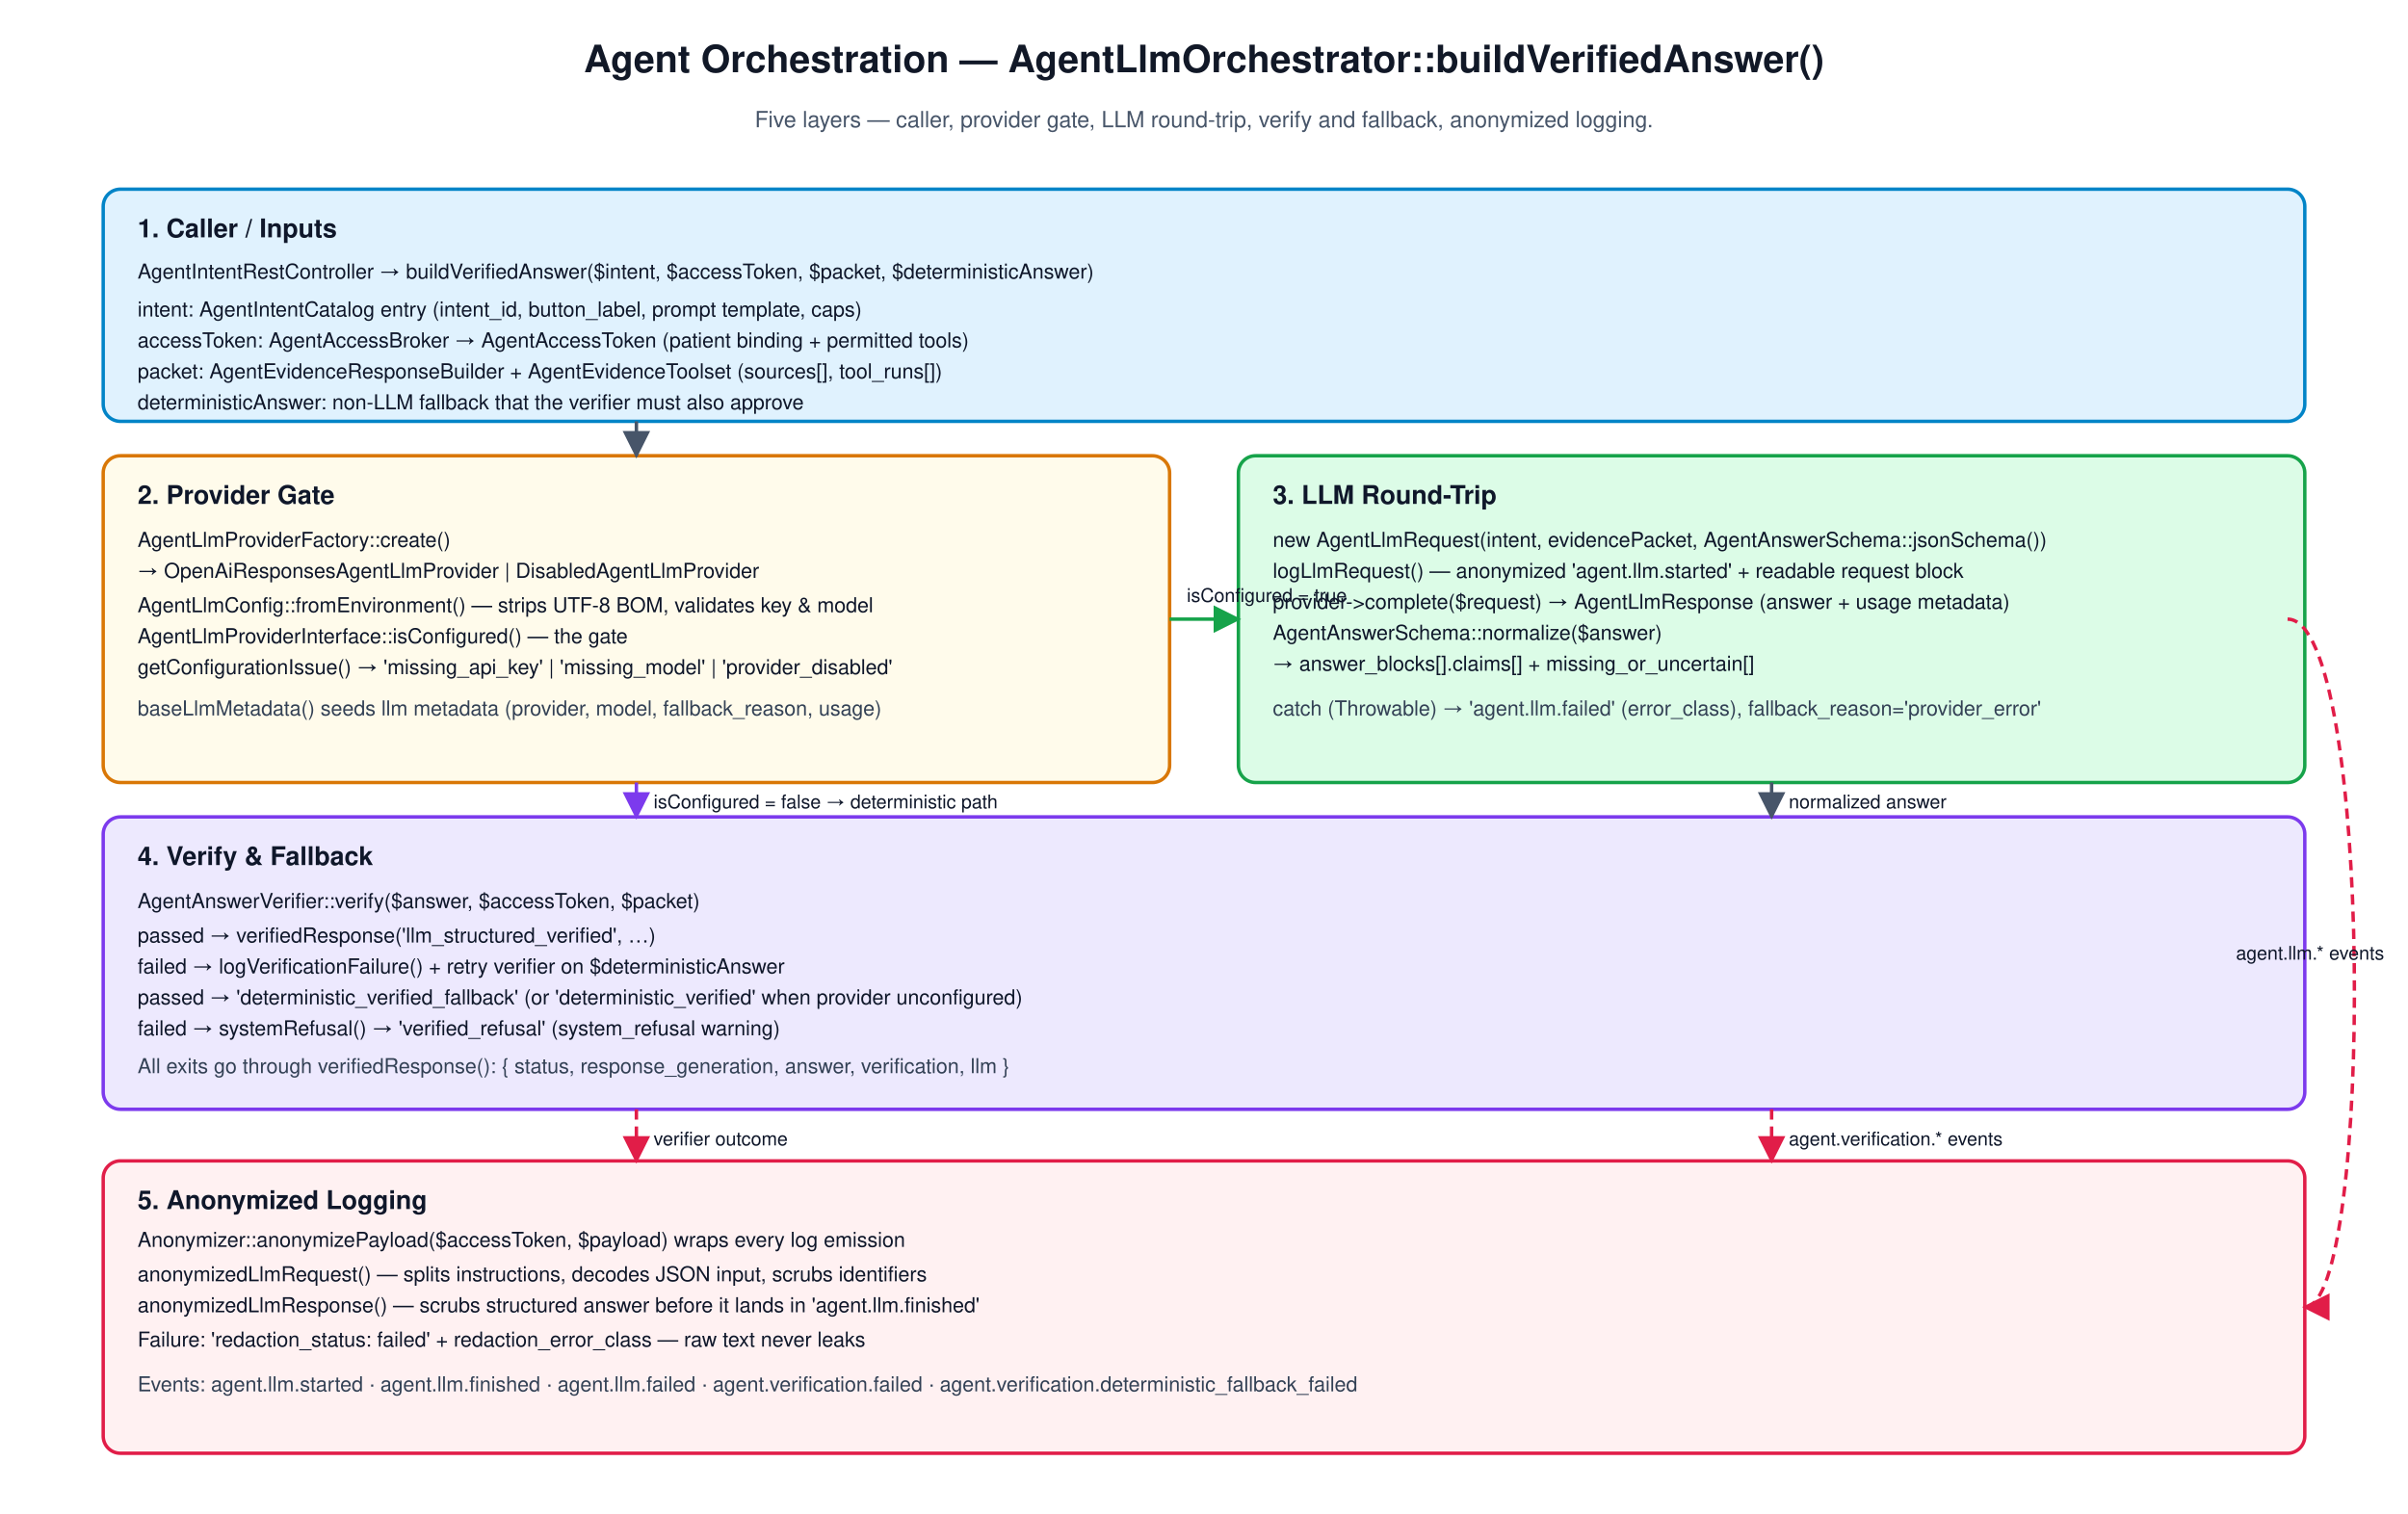
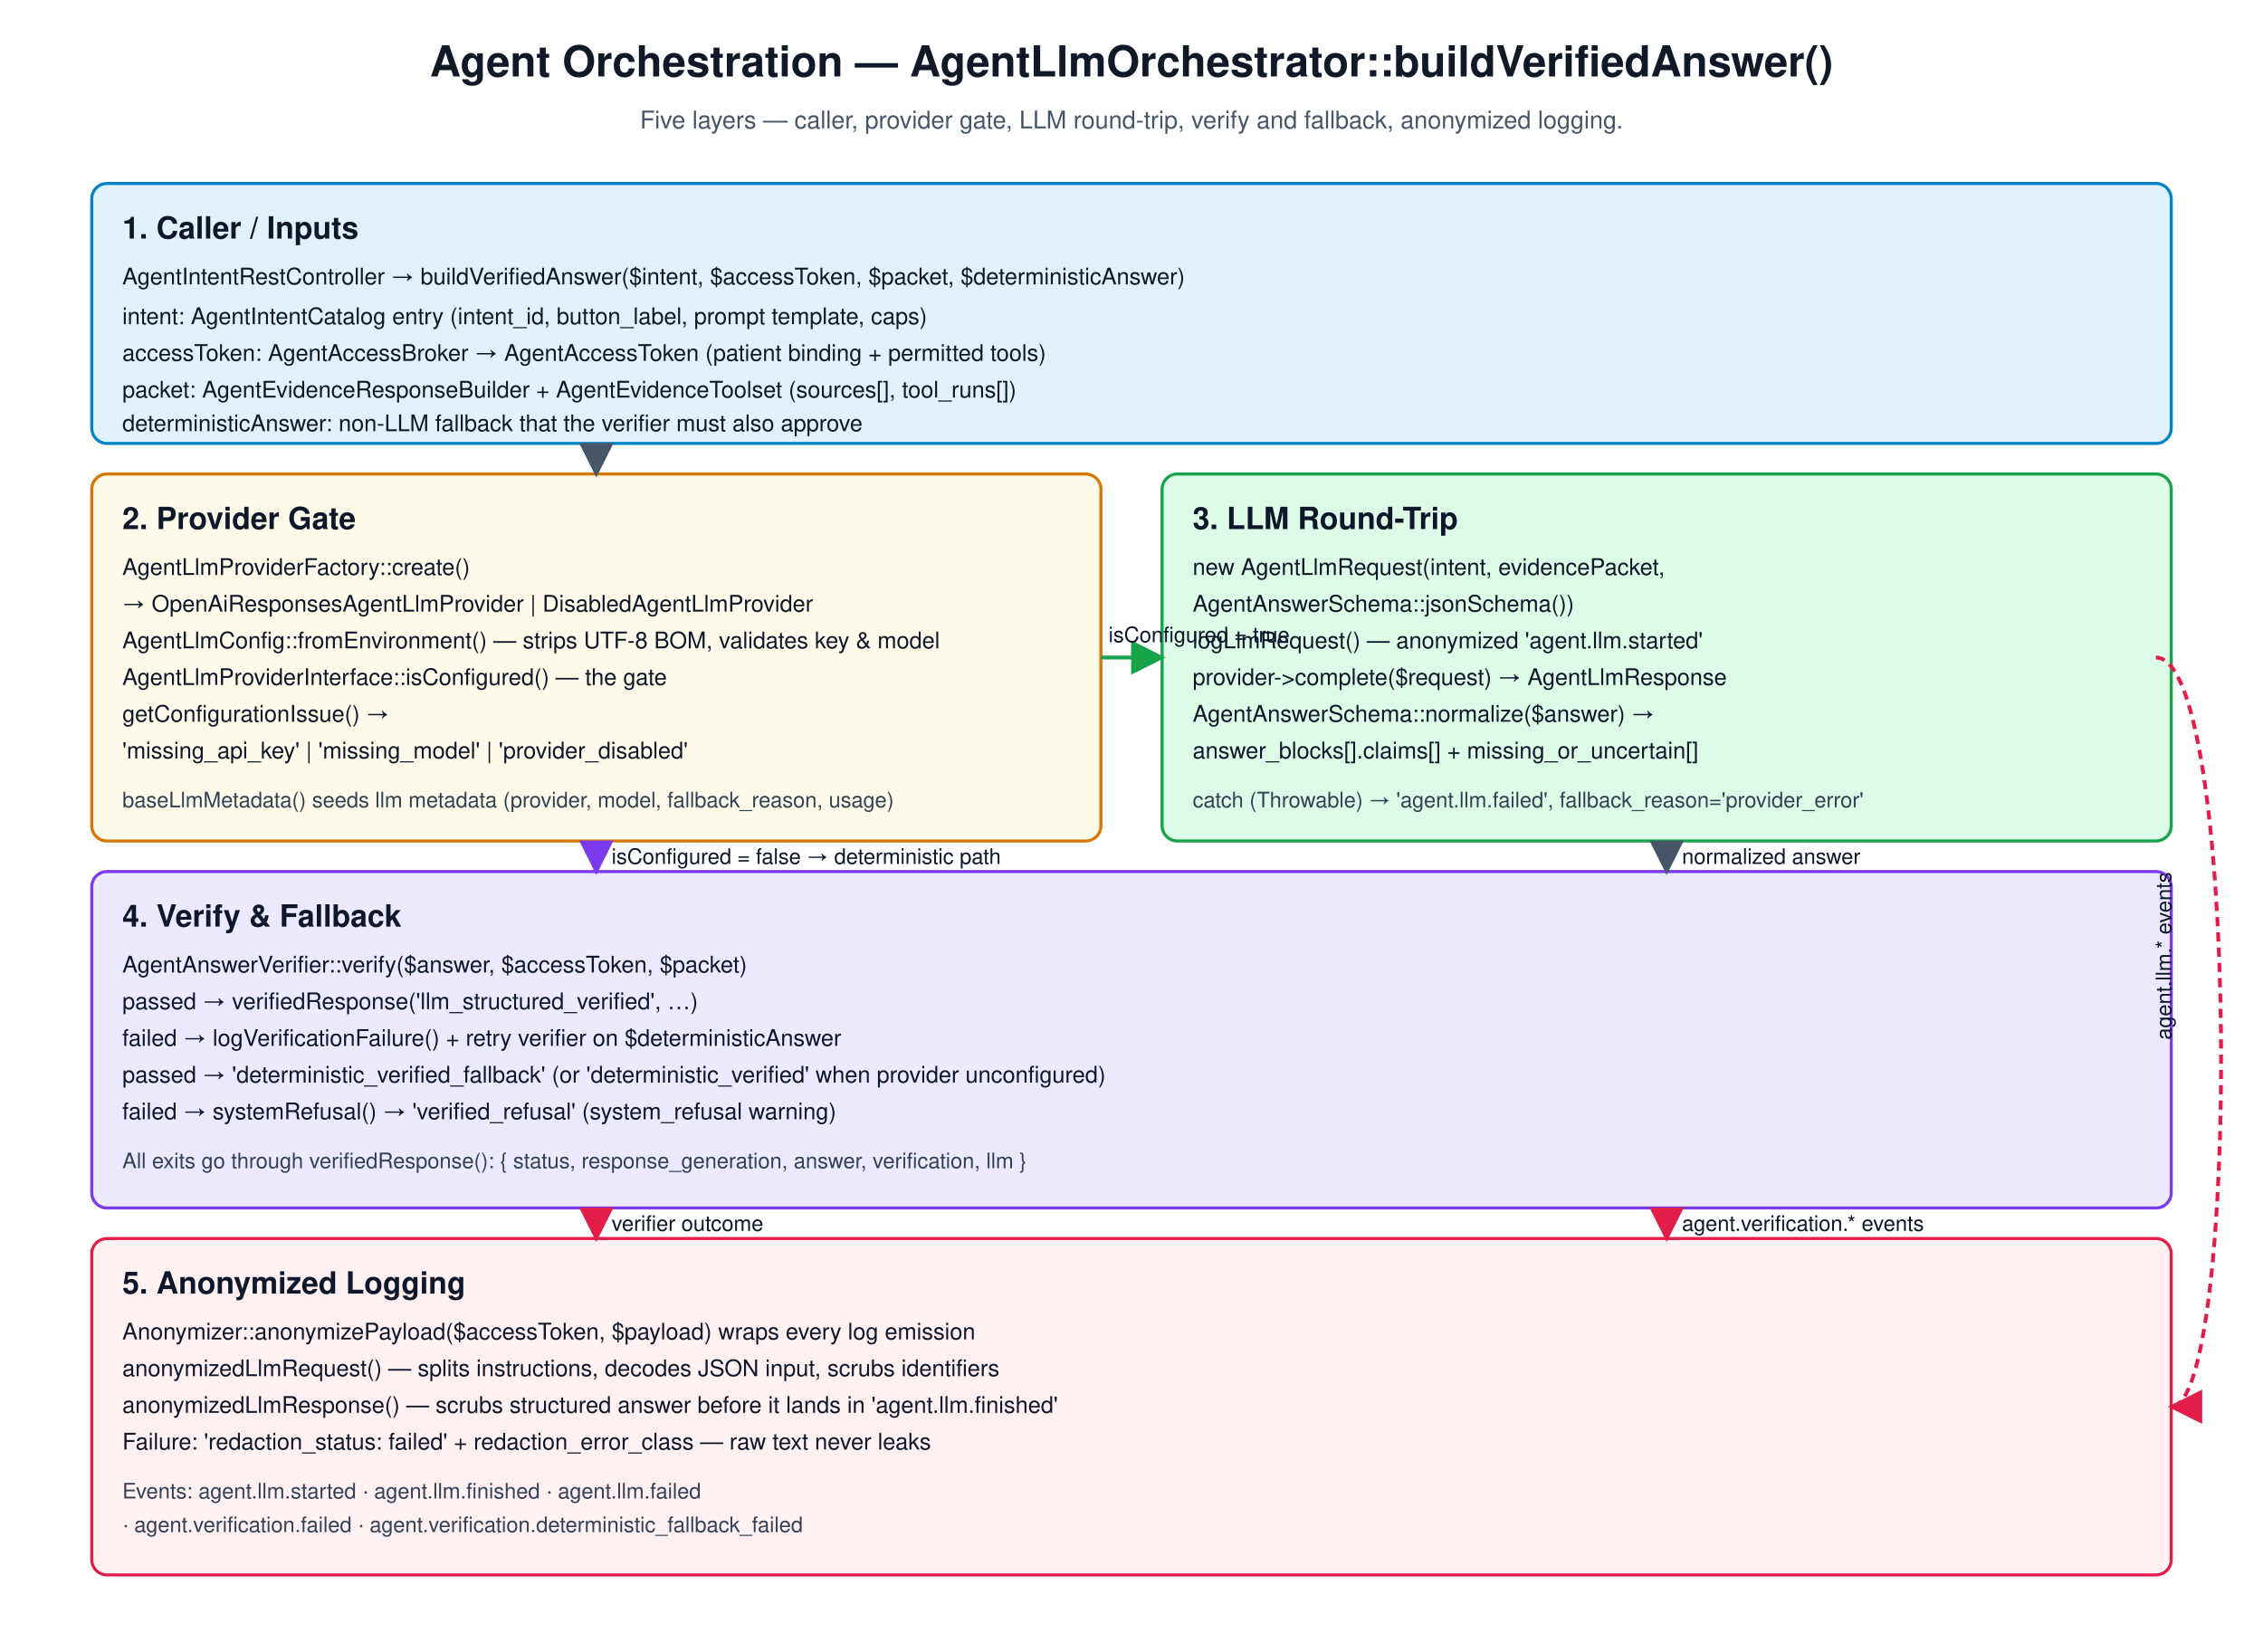
- <svg xmlns="http://www.w3.org/2000/svg" viewBox="0 0 1400 880" font-family="Helvetica, Arial, sans-serif">
+ <svg xmlns="http://www.w3.org/2000/svg" viewBox="0 0 1480 1080" font-family="Helvetica, Arial, sans-serif">
  <defs>
-     <marker id="arrow" viewBox="0 0 10 10" refX="9" refY="5" markerWidth="8" markerHeight="8" orient="auto-start-reverse">
+     <marker id="arrow" viewBox="0 0 10 10" refX="9" refY="5" markerWidth="9" markerHeight="9" orient="auto-start-reverse">
      <path d="M 0 0 L 10 5 L 0 10 z" fill="#475569" />
    </marker>
-     <marker id="arrow-green" viewBox="0 0 10 10" refX="9" refY="5" markerWidth="8" markerHeight="8" orient="auto-start-reverse">
+     <marker id="arrow-green" viewBox="0 0 10 10" refX="9" refY="5" markerWidth="9" markerHeight="9" orient="auto-start-reverse">
      <path d="M 0 0 L 10 5 L 0 10 z" fill="#16a34a" />
    </marker>
-     <marker id="arrow-purple" viewBox="0 0 10 10" refX="9" refY="5" markerWidth="8" markerHeight="8" orient="auto-start-reverse">
+     <marker id="arrow-purple" viewBox="0 0 10 10" refX="9" refY="5" markerWidth="9" markerHeight="9" orient="auto-start-reverse">
      <path d="M 0 0 L 10 5 L 0 10 z" fill="#7c3aed" />
    </marker>
-     <marker id="arrow-red" viewBox="0 0 10 10" refX="9" refY="5" markerWidth="8" markerHeight="8" orient="auto-start-reverse">
+     <marker id="arrow-red" viewBox="0 0 10 10" refX="9" refY="5" markerWidth="9" markerHeight="9" orient="auto-start-reverse">
      <path d="M 0 0 L 10 5 L 0 10 z" fill="#e11d48" />
    </marker>
  </defs>
-   <text x="700" y="42" text-anchor="middle" font-size="22" font-weight="bold" fill="#111827">
+   <text x="740" y="50" text-anchor="middle" font-size="28" font-weight="bold" fill="#111827">
    Agent Orchestration — AgentLlmOrchestrator::buildVerifiedAnswer()
  </text>
-   <text x="700" y="74" text-anchor="middle" font-size="13" fill="#475569">
+   <text x="740" y="84" text-anchor="middle" font-size="16" fill="#475569">
    Five layers — caller, provider gate, LLM round-trip, verify and fallback, anonymized logging.
  </text>
-   <rect x="60" y="110" width="1280" height="135" rx="10" ry="10" fill="#e0f2fe" stroke="#0284c7" stroke-width="2" />
-   <text x="80" y="138" font-size="15" font-weight="bold" fill="#0f172a">1. Caller / Inputs</text>
-   <text x="80" y="162" font-size="12" fill="#0f172a">AgentIntentRestController → buildVerifiedAnswer($intent, $accessToken, $packet, $deterministicAnswer)</text>
-   <text x="80" y="184" font-size="12" fill="#0f172a">intent: AgentIntentCatalog entry (intent_id, button_label, prompt template, caps)</text>
-   <text x="80" y="202" font-size="12" fill="#0f172a">accessToken: AgentAccessBroker → AgentAccessToken (patient binding + permitted tools)</text>
-   <text x="80" y="220" font-size="12" fill="#0f172a">packet: AgentEvidenceResponseBuilder + AgentEvidenceToolset (sources[], tool_runs[])</text>
-   <text x="80" y="238" font-size="12" fill="#0f172a">deterministicAnswer: non-LLM fallback that the verifier must also approve</text>
-   <rect x="60" y="265" width="620" height="190" rx="10" ry="10" fill="#fffbeb" stroke="#d97706" stroke-width="2" />
-   <text x="80" y="293" font-size="15" font-weight="bold" fill="#0f172a">2. Provider Gate</text>
-   <text x="80" y="318" font-size="12" fill="#0f172a">AgentLlmProviderFactory::create()</text>
-   <text x="80" y="336" font-size="12" fill="#0f172a">  → OpenAiResponsesAgentLlmProvider | DisabledAgentLlmProvider</text>
-   <text x="80" y="356" font-size="12" fill="#0f172a">AgentLlmConfig::fromEnvironment() — strips UTF-8 BOM, validates key &amp; model</text>
-   <text x="80" y="374" font-size="12" fill="#0f172a">AgentLlmProviderInterface::isConfigured() — the gate</text>
-   <text x="80" y="392" font-size="12" fill="#0f172a">getConfigurationIssue() → 'missing_api_key' | 'missing_model' | 'provider_disabled'</text>
-   <text x="80" y="416" font-size="12" fill="#334155">baseLlmMetadata() seeds llm metadata (provider, model, fallback_reason, usage)</text>
-   <rect x="720" y="265" width="620" height="190" rx="10" ry="10" fill="#dcfce7" stroke="#16a34a" stroke-width="2" />
-   <text x="740" y="293" font-size="15" font-weight="bold" fill="#0f172a">3. LLM Round-Trip</text>
-   <text x="740" y="318" font-size="12" fill="#0f172a">new AgentLlmRequest(intent, evidencePacket, AgentAnswerSchema::jsonSchema())</text>
-   <text x="740" y="336" font-size="12" fill="#0f172a">logLlmRequest() — anonymized 'agent.llm.started' + readable request block</text>
-   <text x="740" y="354" font-size="12" fill="#0f172a">provider-&gt;complete($request) → AgentLlmResponse (answer + usage metadata)</text>
-   <text x="740" y="372" font-size="12" fill="#0f172a">AgentAnswerSchema::normalize($answer)</text>
-   <text x="740" y="390" font-size="12" fill="#0f172a">  → answer_blocks[].claims[] + missing_or_uncertain[]</text>
-   <text x="740" y="416" font-size="12" fill="#334155">catch (Throwable) → 'agent.llm.failed' (error_class), fallback_reason='provider_error'</text>
-   <rect x="60" y="475" width="1280" height="170" rx="10" ry="10" fill="#ede9fe" stroke="#7c3aed" stroke-width="2" />
-   <text x="80" y="503" font-size="15" font-weight="bold" fill="#0f172a">4. Verify &amp; Fallback</text>
-   <text x="80" y="528" font-size="12" fill="#0f172a">AgentAnswerVerifier::verify($answer, $accessToken, $packet)</text>
-   <text x="80" y="548" font-size="12" fill="#0f172a">  passed → verifiedResponse('llm_structured_verified', …)</text>
-   <text x="80" y="566" font-size="12" fill="#0f172a">  failed → logVerificationFailure() + retry verifier on $deterministicAnswer</text>
-   <text x="80" y="584" font-size="12" fill="#0f172a">     passed → 'deterministic_verified_fallback' (or 'deterministic_verified' when provider unconfigured)</text>
-   <text x="80" y="602" font-size="12" fill="#0f172a">     failed → systemRefusal() → 'verified_refusal' (system_refusal warning)</text>
-   <text x="80" y="624" font-size="12" fill="#334155">All exits go through verifiedResponse(): { status, response_generation, answer, verification, llm }</text>
-   <rect x="60" y="675" width="1280" height="170" rx="10" ry="10" fill="#fff1f2" stroke="#e11d48" stroke-width="2" />
-   <text x="80" y="703" font-size="15" font-weight="bold" fill="#0f172a">5. Anonymized Logging</text>
-   <text x="80" y="725" font-size="12" fill="#0f172a">Anonymizer::anonymizePayload($accessToken, $payload) wraps every log emission</text>
-   <text x="80" y="745" font-size="12" fill="#0f172a">anonymizedLlmRequest() — splits instructions, decodes JSON input, scrubs identifiers</text>
-   <text x="80" y="763" font-size="12" fill="#0f172a">anonymizedLlmResponse() — scrubs structured answer before it lands in 'agent.llm.finished'</text>
-   <text x="80" y="783" font-size="12" fill="#0f172a">Failure: 'redaction_status: failed' + redaction_error_class — raw text never leaks</text>
-   <text x="80" y="809" font-size="12" fill="#334155">Events: agent.llm.started · agent.llm.finished · agent.llm.failed · agent.verification.failed · agent.verification.deterministic_fallback_failed</text>
-   <line x1="370" y1="245" x2="370" y2="265" stroke="#475569" stroke-width="2" marker-end="url(#arrow)" />
-   <line x1="680" y1="360" x2="720" y2="360" stroke="#16a34a" stroke-width="2" marker-end="url(#arrow-green)" />
-   <text x="690" y="350" font-size="11" fill="#0f172a">isConfigured = true</text>
-   <line x1="370" y1="455" x2="370" y2="475" stroke="#7c3aed" stroke-width="2" stroke-dasharray="6 4" marker-end="url(#arrow-purple)" />
-   <text x="380" y="470" font-size="11" fill="#0f172a">isConfigured = false → deterministic path</text>
-   <line x1="1030" y1="455" x2="1030" y2="475" stroke="#475569" stroke-width="2" marker-end="url(#arrow)" />
-   <text x="1040" y="470" font-size="11" fill="#0f172a">normalized answer</text>
-   <line x1="1030" y1="645" x2="1030" y2="675" stroke="#e11d48" stroke-width="2" stroke-dasharray="6 4" marker-end="url(#arrow-red)" />
-   <text x="1040" y="666" font-size="11" fill="#0f172a">agent.verification.* events</text>
-   <line x1="370" y1="645" x2="370" y2="675" stroke="#e11d48" stroke-width="2" stroke-dasharray="6 4" marker-end="url(#arrow-red)" />
-   <text x="380" y="666" font-size="11" fill="#0f172a">verifier outcome</text>
-   <path d="M 1330 360 C 1380 360 1380 760 1340 760" fill="none" stroke="#e11d48" stroke-width="2" stroke-dasharray="6 4" marker-end="url(#arrow-red)" />
-   <text x="1300" y="558" font-size="11" fill="#0f172a">agent.llm.* events</text>
+   <rect x="60" y="120" width="1360" height="170" rx="10" ry="10" fill="#e0f2fe" stroke="#0284c7" stroke-width="2" />
+   <text x="80" y="156" font-size="20" font-weight="bold" fill="#0f172a">1. Caller / Inputs</text>
+   <text x="80" y="186" font-size="15" fill="#0f172a">AgentIntentRestController → buildVerifiedAnswer($intent, $accessToken, $packet, $deterministicAnswer)</text>
+   <text x="80" y="212" font-size="15" fill="#0f172a">intent: AgentIntentCatalog entry (intent_id, button_label, prompt template, caps)</text>
+   <text x="80" y="236" font-size="15" fill="#0f172a">accessToken: AgentAccessBroker → AgentAccessToken (patient binding + permitted tools)</text>
+   <text x="80" y="260" font-size="15" fill="#0f172a">packet: AgentEvidenceResponseBuilder + AgentEvidenceToolset (sources[], tool_runs[])</text>
+   <text x="80" y="282" font-size="15" fill="#0f172a">deterministicAnswer: non-LLM fallback that the verifier must also approve</text>
+   <rect x="60" y="310" width="660" height="240" rx="10" ry="10" fill="#fffbeb" stroke="#d97706" stroke-width="2" />
+   <text x="80" y="346" font-size="20" font-weight="bold" fill="#0f172a">2. Provider Gate</text>
+   <text x="80" y="376" font-size="15" fill="#0f172a">AgentLlmProviderFactory::create()</text>
+   <text x="80" y="400" font-size="15" fill="#0f172a">  → OpenAiResponsesAgentLlmProvider | DisabledAgentLlmProvider</text>
+   <text x="80" y="424" font-size="15" fill="#0f172a">AgentLlmConfig::fromEnvironment() — strips UTF-8 BOM, validates key &amp; model</text>
+   <text x="80" y="448" font-size="15" fill="#0f172a">AgentLlmProviderInterface::isConfigured() — the gate</text>
+   <text x="80" y="472" font-size="15" fill="#0f172a">getConfigurationIssue() →</text>
+   <text x="80" y="496" font-size="15" fill="#0f172a">  'missing_api_key' | 'missing_model' | 'provider_disabled'</text>
+   <text x="80" y="528" font-size="14" fill="#334155">baseLlmMetadata() seeds llm metadata (provider, model, fallback_reason, usage)</text>
+   <rect x="760" y="310" width="660" height="240" rx="10" ry="10" fill="#dcfce7" stroke="#16a34a" stroke-width="2" />
+   <text x="780" y="346" font-size="20" font-weight="bold" fill="#0f172a">3. LLM Round-Trip</text>
+   <text x="780" y="376" font-size="15" fill="#0f172a">new AgentLlmRequest(intent, evidencePacket,</text>
+   <text x="780" y="400" font-size="15" fill="#0f172a">  AgentAnswerSchema::jsonSchema())</text>
+   <text x="780" y="424" font-size="15" fill="#0f172a">logLlmRequest() — anonymized 'agent.llm.started'</text>
+   <text x="780" y="448" font-size="15" fill="#0f172a">provider-&gt;complete($request) → AgentLlmResponse</text>
+   <text x="780" y="472" font-size="15" fill="#0f172a">AgentAnswerSchema::normalize($answer) →</text>
+   <text x="780" y="496" font-size="15" fill="#0f172a">  answer_blocks[].claims[] + missing_or_uncertain[]</text>
+   <text x="780" y="528" font-size="14" fill="#334155">catch (Throwable) → 'agent.llm.failed', fallback_reason='provider_error'</text>
+   <rect x="60" y="570" width="1360" height="220" rx="10" ry="10" fill="#ede9fe" stroke="#7c3aed" stroke-width="2" />
+   <text x="80" y="606" font-size="20" font-weight="bold" fill="#0f172a">4. Verify &amp; Fallback</text>
+   <text x="80" y="636" font-size="15" fill="#0f172a">AgentAnswerVerifier::verify($answer, $accessToken, $packet)</text>
+   <text x="80" y="660" font-size="15" fill="#0f172a">  passed → verifiedResponse('llm_structured_verified', …)</text>
+   <text x="80" y="684" font-size="15" fill="#0f172a">  failed → logVerificationFailure() + retry verifier on $deterministicAnswer</text>
+   <text x="80" y="708" font-size="15" fill="#0f172a">     passed → 'deterministic_verified_fallback' (or 'deterministic_verified' when provider unconfigured)</text>
+   <text x="80" y="732" font-size="15" fill="#0f172a">     failed → systemRefusal() → 'verified_refusal' (system_refusal warning)</text>
+   <text x="80" y="764" font-size="14" fill="#334155">All exits go through verifiedResponse(): { status, response_generation, answer, verification, llm }</text>
+   <rect x="60" y="810" width="1360" height="220" rx="10" ry="10" fill="#fff1f2" stroke="#e11d48" stroke-width="2" />
+   <text x="80" y="846" font-size="20" font-weight="bold" fill="#0f172a">5. Anonymized Logging</text>
+   <text x="80" y="876" font-size="15" fill="#0f172a">Anonymizer::anonymizePayload($accessToken, $payload) wraps every log emission</text>
+   <text x="80" y="900" font-size="15" fill="#0f172a">anonymizedLlmRequest() — splits instructions, decodes JSON input, scrubs identifiers</text>
+   <text x="80" y="924" font-size="15" fill="#0f172a">anonymizedLlmResponse() — scrubs structured answer before it lands in 'agent.llm.finished'</text>
+   <text x="80" y="948" font-size="15" fill="#0f172a">Failure: 'redaction_status: failed' + redaction_error_class — raw text never leaks</text>
+   <text x="80" y="980" font-size="14" fill="#334155">Events: agent.llm.started · agent.llm.finished · agent.llm.failed</text>
+   <text x="80" y="1002" font-size="14" fill="#334155">       · agent.verification.failed · agent.verification.deterministic_fallback_failed</text>
+   <line x1="390" y1="290" x2="390" y2="310" stroke="#475569" stroke-width="2.5" marker-end="url(#arrow)" />
+   <line x1="720" y1="430" x2="760" y2="430" stroke="#16a34a" stroke-width="2.5" marker-end="url(#arrow-green)" />
+   <text x="725" y="420" font-size="14" fill="#0f172a">isConfigured = true</text>
+   <line x1="390" y1="550" x2="390" y2="570" stroke="#7c3aed" stroke-width="2.5" stroke-dasharray="6 4" marker-end="url(#arrow-purple)" />
+   <text x="400" y="565" font-size="14" fill="#0f172a">isConfigured = false → deterministic path</text>
+   <line x1="1090" y1="550" x2="1090" y2="570" stroke="#475569" stroke-width="2.5" marker-end="url(#arrow)" />
+   <text x="1100" y="565" font-size="14" fill="#0f172a">normalized answer</text>
+   <line x1="1090" y1="790" x2="1090" y2="810" stroke="#e11d48" stroke-width="2.5" stroke-dasharray="6 4" marker-end="url(#arrow-red)" />
+   <text x="1100" y="805" font-size="14" fill="#0f172a">agent.verification.* events</text>
+   <line x1="390" y1="790" x2="390" y2="810" stroke="#e11d48" stroke-width="2.5" stroke-dasharray="6 4" marker-end="url(#arrow-red)" />
+   <text x="400" y="805" font-size="14" fill="#0f172a">verifier outcome</text>
+   <path d="M 1410 430 C 1465 430 1465 920 1420 920" fill="none" stroke="#e11d48" stroke-width="2.5" stroke-dasharray="6 4" marker-end="url(#arrow-red)" />
+   <text x="1420" y="680" font-size="14" fill="#0f172a" transform="rotate(-90 1420 680)">agent.llm.* events</text>
</svg>
